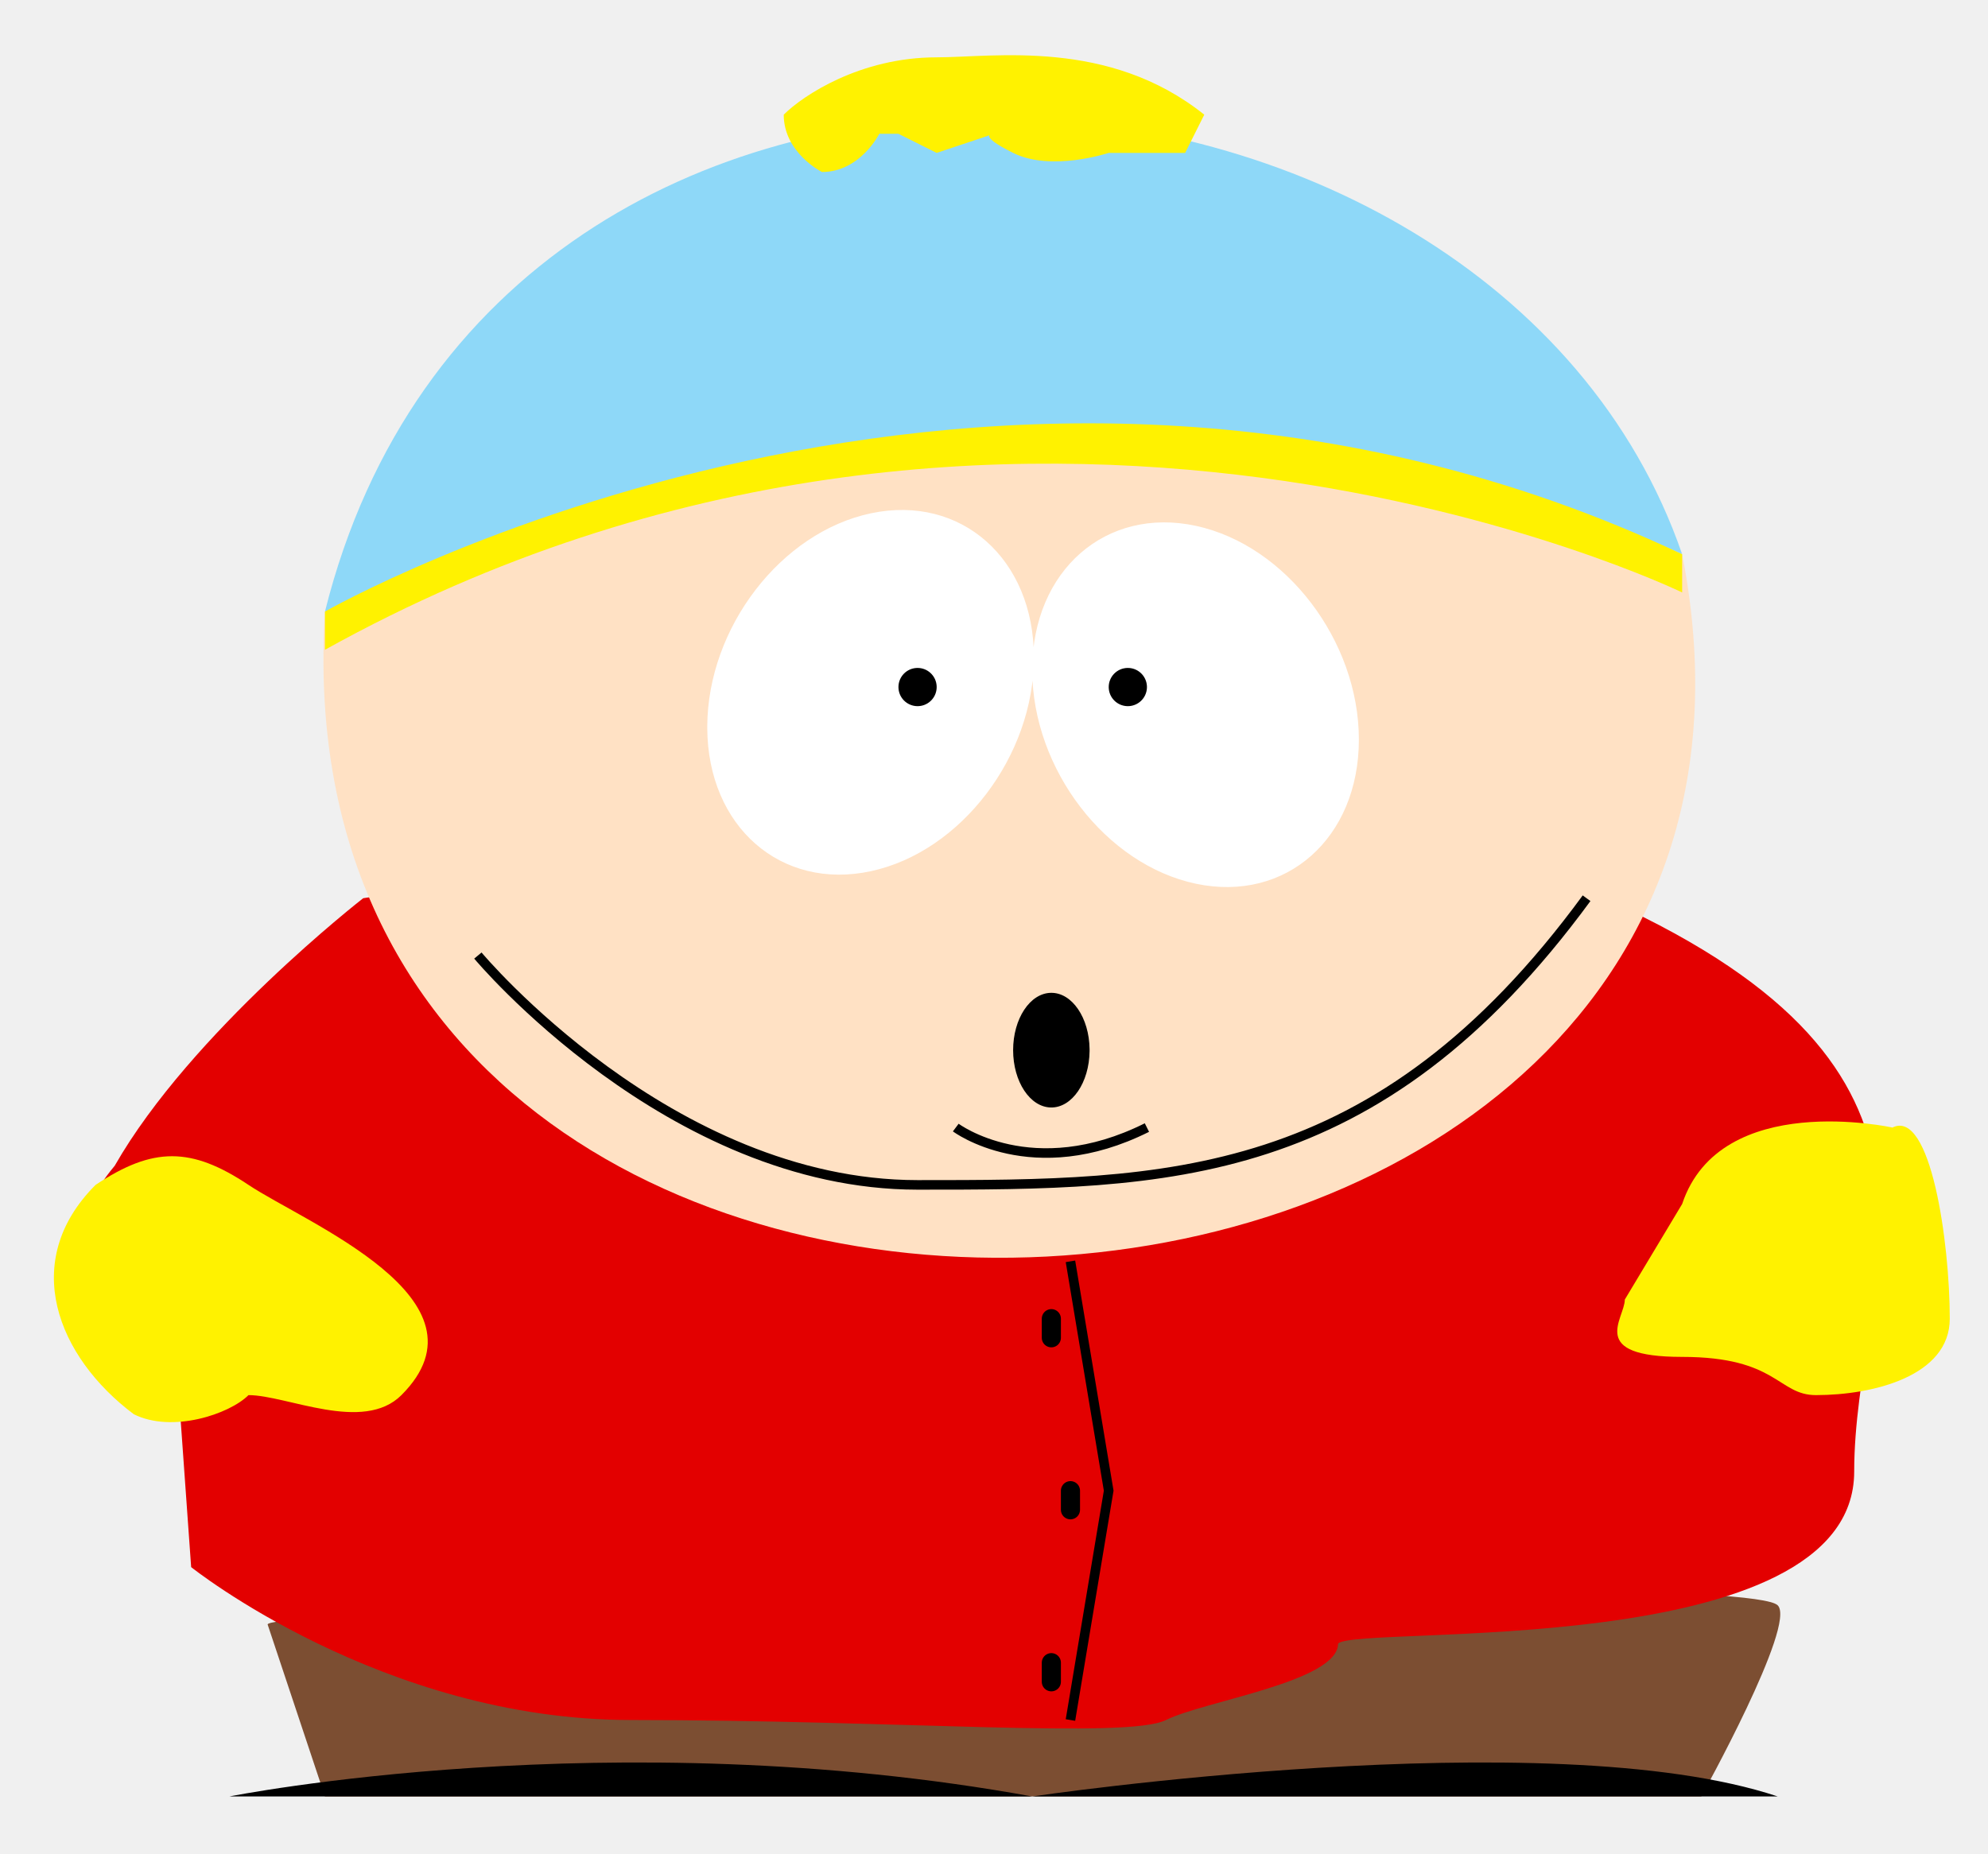
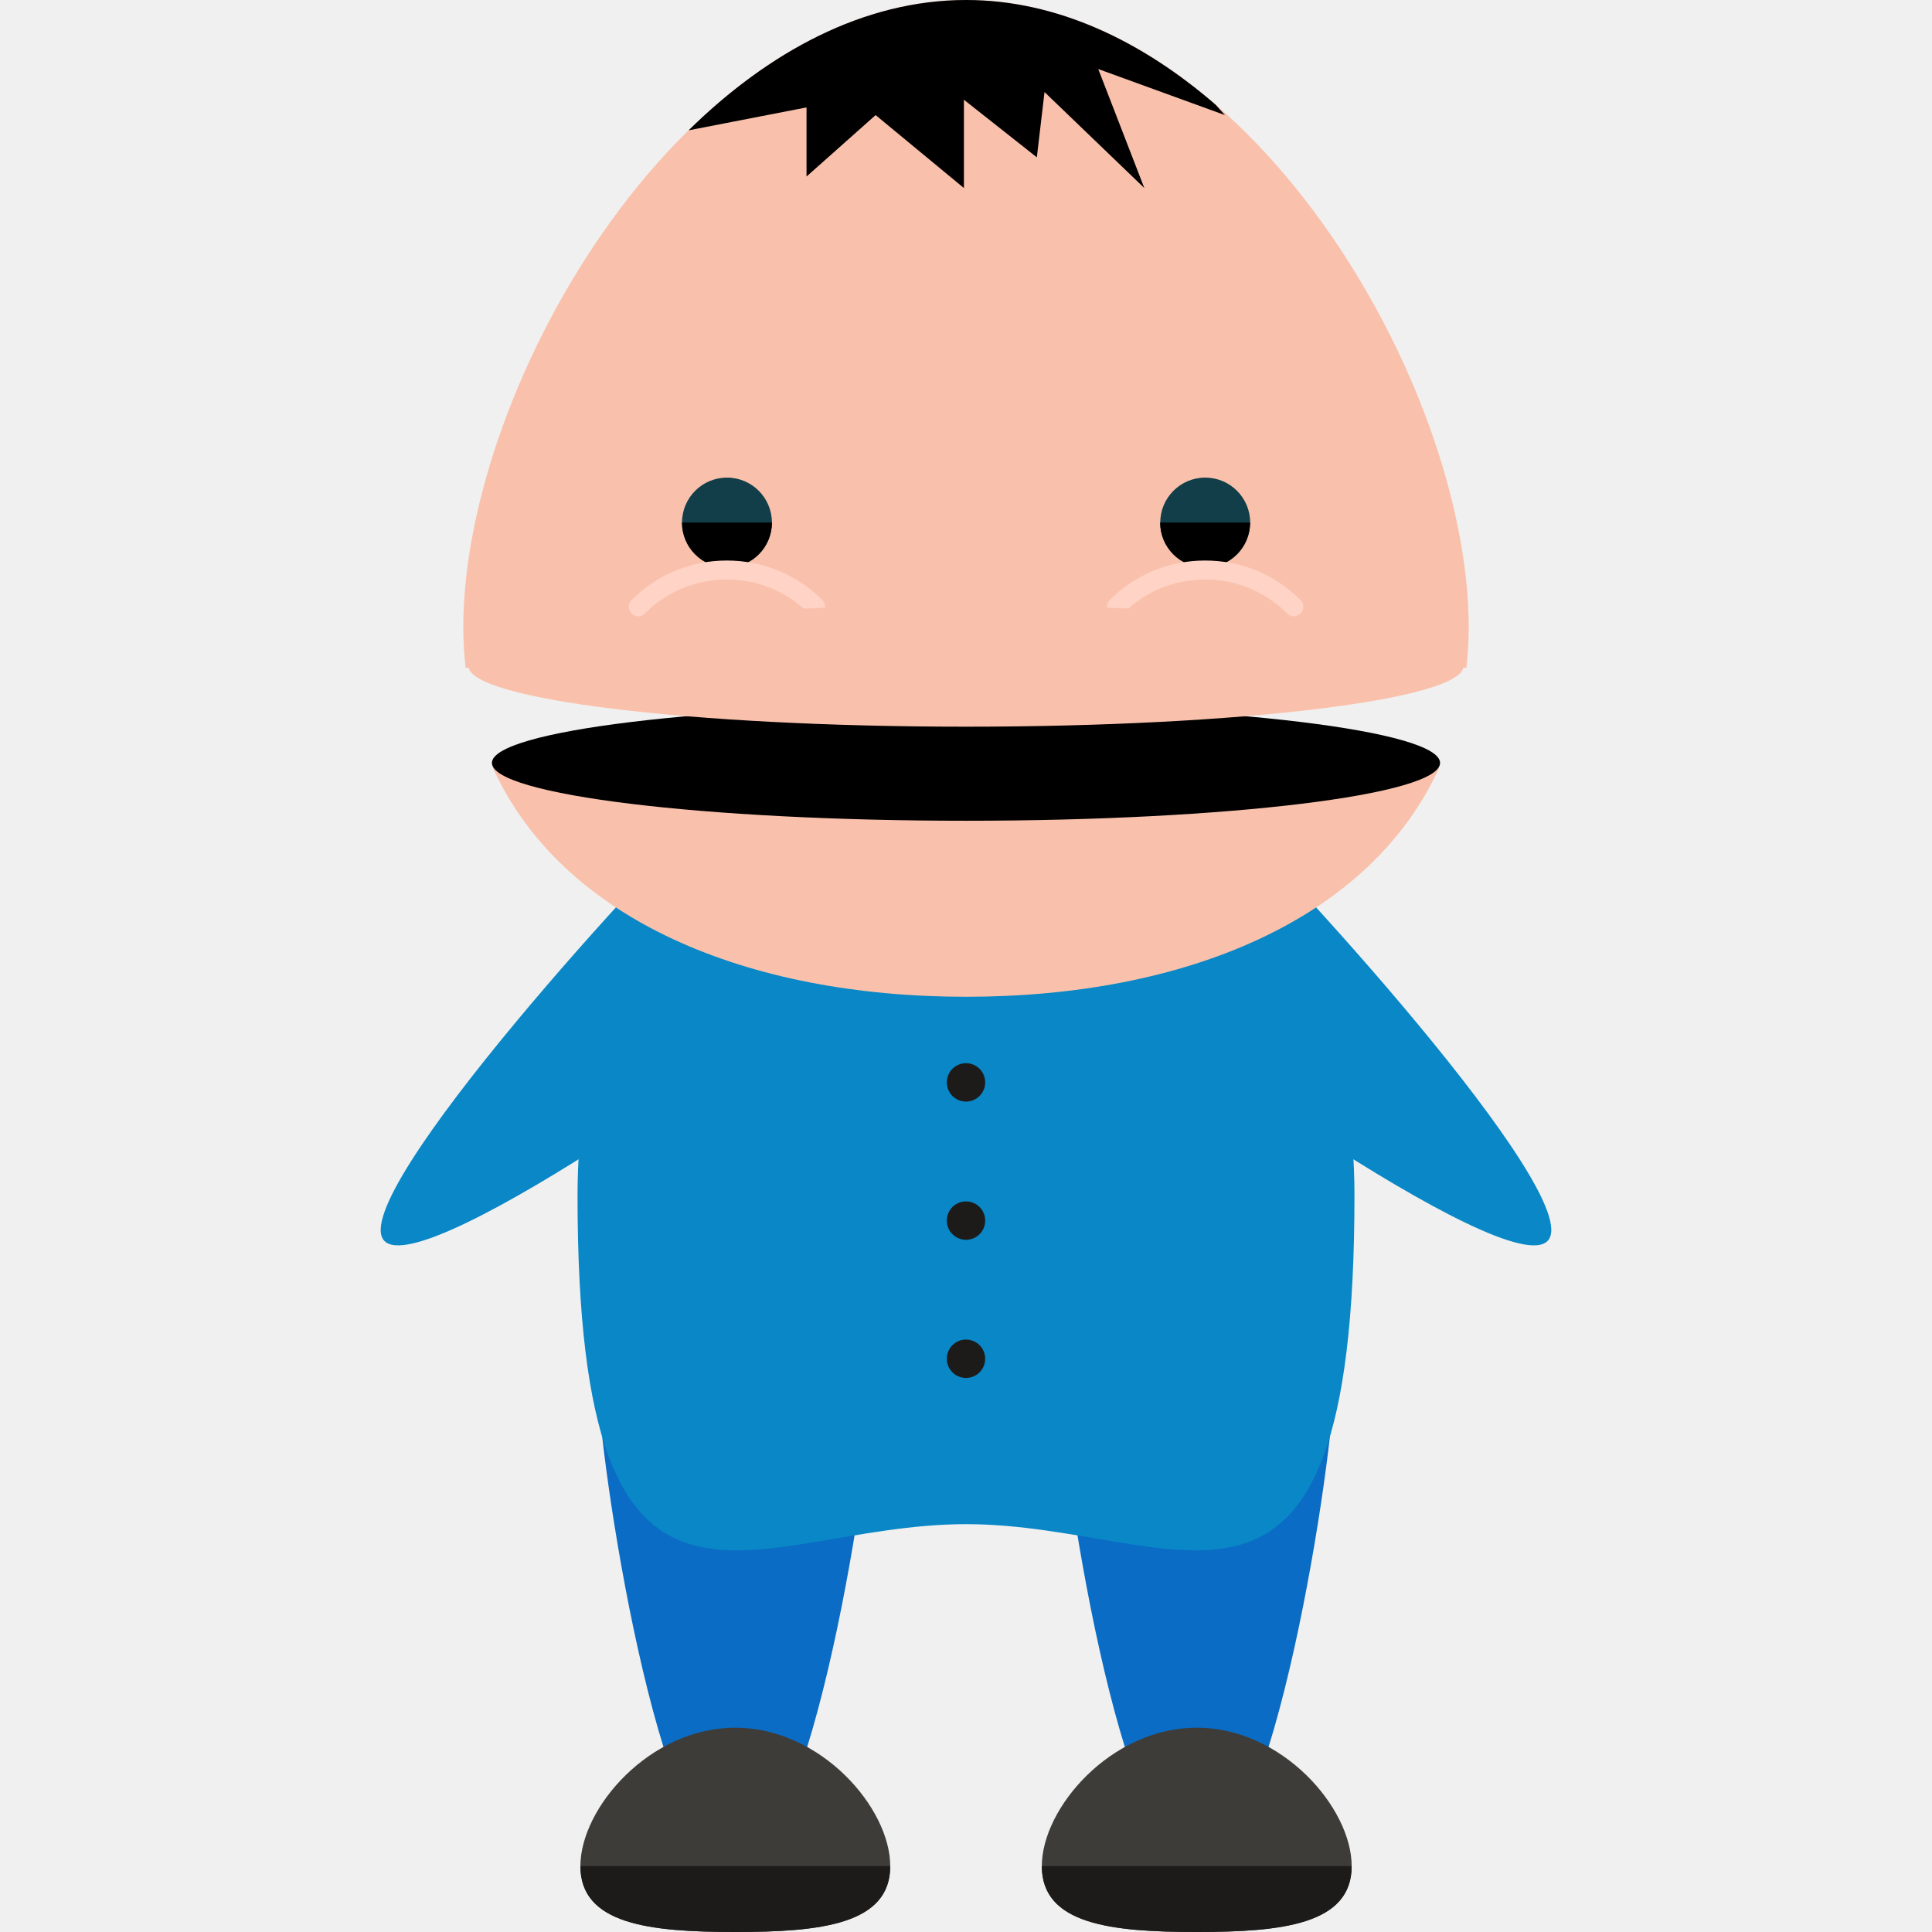
- <svg xmlns="http://www.w3.org/2000/svg" viewBox="0 0 104 97">
-   <path d="M14,85l3,9h72c0,0,5-9,4-10c-2-2-79,0-79,1" fill="#7C4E32" />
-   <path d="M19,47c0,0-9,7-13,14c-5,6,3,7,3,7l1,14c0,0,10,8,23,8c14,0,26,1,28,0c2-1,9-2,9-4c1-1,27,1,27-9c0-10,7-20-11-29c-17-9-67-1-67-1" fill="#E30000" />
-   <path d="M17,32c-3,48,80,43,71-3 l-35-15" fill="#FFE1C4" />
-   <path d="M17,32c9-36,61-32,71-3c-20-9-40-9-71,3" fill="#8ED8F8" />
-   <path d="M54,35a10 8 60 1 1 0,0.1zM37,38a10 8 -60 1 1 0,0.1z" fill="#FFF" />
-   <path d="M41,6c1-1,4-3,8-3c3-0,9-1,14,3l-1,2h-2h-2c0,0-3,1-5,0c-2-1-1-1-1-1l-3,1l-2-1h-1c0,0-1,2-3,2c0,0-2-1-2-3M17,34l0-2c0,0,35-20,71-3v2c0,0-35-17-71,3M5,62c3-2,5-2,8,0c3,2,13,6,8,11c-2,2-6,0-8,0c-1,1-4,2-6,1c-4-3-6-8-2-12M99,59c0,0-9-2-11,4l-3,5c0,1-2,3,3,3c5,0,5,2,7,2c3,0,7-1,7-4c0-4-1-11-3-10" fill="#FFF200" />
-   <path d="M56,78v1M55,69v1M55,87v1" stroke="#000" stroke-linecap="round" />
-   <path d="M60,36a1 1 0 1 1 0-0.1M49,36a1 1 0 1 1 0-0.1M57,55a2 3 0 1 1 0-0.1M12,94c0,0,20-4,42,0c0,0,27-4,39,0z" />
-   <path d="M50,59c0,0,4,3,10,0M56,66l2,12l-2,12M25,50c0,0,10,12,23,12c13,0,24,0,35-15" fill="none" stroke="#000" stroke-width="0.5" />
+ <svg xmlns="http://www.w3.org/2000/svg" height="800px" width="800px" version="1.1" id="Layer_1" viewBox="0 0 495.569 495.569" xml:space="preserve">
+   <path style="fill:#F9C1AC;" d="M376.139,171.307c0.354-3.356,0.599-6.751,0.599-10.311C376.737,97.981,318.992,0,247.8,0  c-71.215,0-128.969,97.981-128.969,160.996c0,3.553,0.244,6.955,0.599,10.311H376.139z" />
+   <g>
+     <path style="fill:#0987C6;" d="M236.804,195.214c10.019,11.28,3.655,33.312-14.226,49.231   C204.698,260.34,108.56,329.46,98.517,318.212c-10.012-11.295,69.884-98.721,87.773-114.617   C204.154,187.707,226.769,183.95,236.804,195.214z" />
+     <path style="fill:#0987C6;" d="M258.773,195.214c-10.043,11.28-3.663,33.312,14.218,49.231   c17.881,15.896,114.011,85.016,124.062,73.767c10.012-11.295-69.892-98.721-87.78-114.617   C291.415,187.707,268.8,183.95,258.773,195.214z" />
+   </g>
+   <g>
+     <path style="fill:#0A6CC4;" d="M223.941,353.367c0,19.495-15.817,124.66-35.336,124.66c-19.495,0-35.304-105.173-35.304-124.66   c0-19.511,15.817-35.32,35.304-35.32C208.124,318.047,223.941,333.863,223.941,353.367z" />
+     <path style="fill:#0A6CC4;" d="M342.292,353.367c0,19.495-15.825,124.66-35.336,124.66c-19.503,0-35.304-105.173-35.304-124.66   c0-19.511,15.809-35.32,35.304-35.32C326.467,318.047,342.292,333.863,342.292,353.367z" />
+   </g>
+   <path style="fill:#0987C6;" d="M347.427,306.696c0,126.338-44.615,84.259-99.643,84.259s-99.643,42.079-99.643-84.259  c0-72.231,44.631-130.773,99.643-130.773C302.813,175.923,347.427,234.464,347.427,306.696z" />
+   <path style="fill:#F9C1AC;" d="M126.401,196.907c17.778,39.077,65.355,58.77,121.399,58.77c56.029,0,103.597-19.692,121.368-58.77  L126.401,196.907L126.401,196.907z" />
+   <path style="fill:#3D3C39;" d="M228.352,478.673c0,14.935-17.81,16.896-39.755,16.896c-21.921,0-39.723-1.953-39.723-16.896  c0-14.95,17.802-35.509,39.723-35.509C210.542,443.171,228.352,463.722,228.352,478.673z" />
+   <path style="fill:#1C1B1A;" d="M228.352,478.673c0,14.935-17.81,16.896-39.755,16.896c-21.921,0-39.723-1.953-39.723-16.896" />
+   <path style="fill:#3D3C39;" d="M346.711,478.673c0,14.935-17.802,16.896-39.739,16.896c-21.937,0-39.739-1.953-39.739-16.896  c0-14.95,17.802-35.509,39.739-35.509C328.909,443.164,346.711,463.722,346.711,478.673z" />
+   <path style="fill:#1C1B1A;" d="M346.711,478.673c0,14.935-17.802,16.896-39.739,16.896c-21.937,0-39.739-1.953-39.739-16.896" />
+   <circle style="fill:#113E49;" cx="186.47" cy="134.042" r="11.532" />
+   <path d="M198.002,134.034c0,6.388-5.175,11.54-11.54,11.54c-6.372,0-11.524-5.152-11.524-11.54" />
+   <path style="fill:#FFD3C5;" d="M209.219,158.074c-0.614,0-1.245-0.213-1.725-0.709c-5.64-5.632-13.107-8.72-21.047-8.72h-0.016  c-7.94,0-15.399,3.096-21,8.704c-0.961,0.953-2.489,0.985-3.434,0.016c-0.969-0.922-0.985-2.458-0.024-3.419  c6.53-6.554,15.202-10.169,24.45-10.169h0.016c9.263,0,17.951,3.6,24.497,10.153c0.945,0.937,0.945,2.505,0,3.434  C210.479,157.861,209.865,158.074,209.219,158.074z" />
+   <circle style="fill:#113E49;" cx="309.146" cy="134.042" r="11.532" />
+   <path d="M297.582,134.034c0,6.388,5.151,11.54,11.54,11.54c6.372,0,11.524-5.152,11.524-11.54" />
+   <path style="fill:#FFD3C5;" d="M286.366,158.074c0.591,0,1.213-0.213,1.709-0.709c5.632-5.632,13.107-8.72,21.047-8.72l0,0  c7.956,0,15.431,3.096,21.023,8.704c0.945,0.953,2.489,0.985,3.442,0.016c0.953-0.922,0.969-2.458,0.016-3.419  c-6.506-6.554-15.218-10.169-24.474-10.169l0,0c-9.248,0-17.936,3.6-24.505,10.153c-0.922,0.937-0.922,2.505,0,3.434  C285.105,157.861,285.72,158.074,286.366,158.074z" />
+   <ellipse cx="247.784" cy="195.694" rx="121.604" ry="14.832" />
+   <ellipse style="fill:#F9C1AC;" cx="247.784" cy="170.827" rx="127.646" ry="15.573" />
+   <path d="M176.632,33.43l30.247-5.876v17.723l17.723-15.754l22.646,18.708V25.584l18.708,14.769l1.969-16.738l25.6,24.615  L281.71,17.707l32.492,11.815l-2.41-2.678C292.927,10.524,271.092,0,247.8,0C221.491,0,197.033,13.383,176.632,33.43z" />
+   <g>
+     <circle style="fill:#1C1B1A;" cx="247.784" cy="277.638" r="4.923" />
+     <circle style="fill:#1C1B1A;" cx="247.784" cy="313.092" r="4.923" />
+     <circle style="fill:#1C1B1A;" cx="247.784" cy="348.53" r="4.923" />
+   </g>
</svg>
